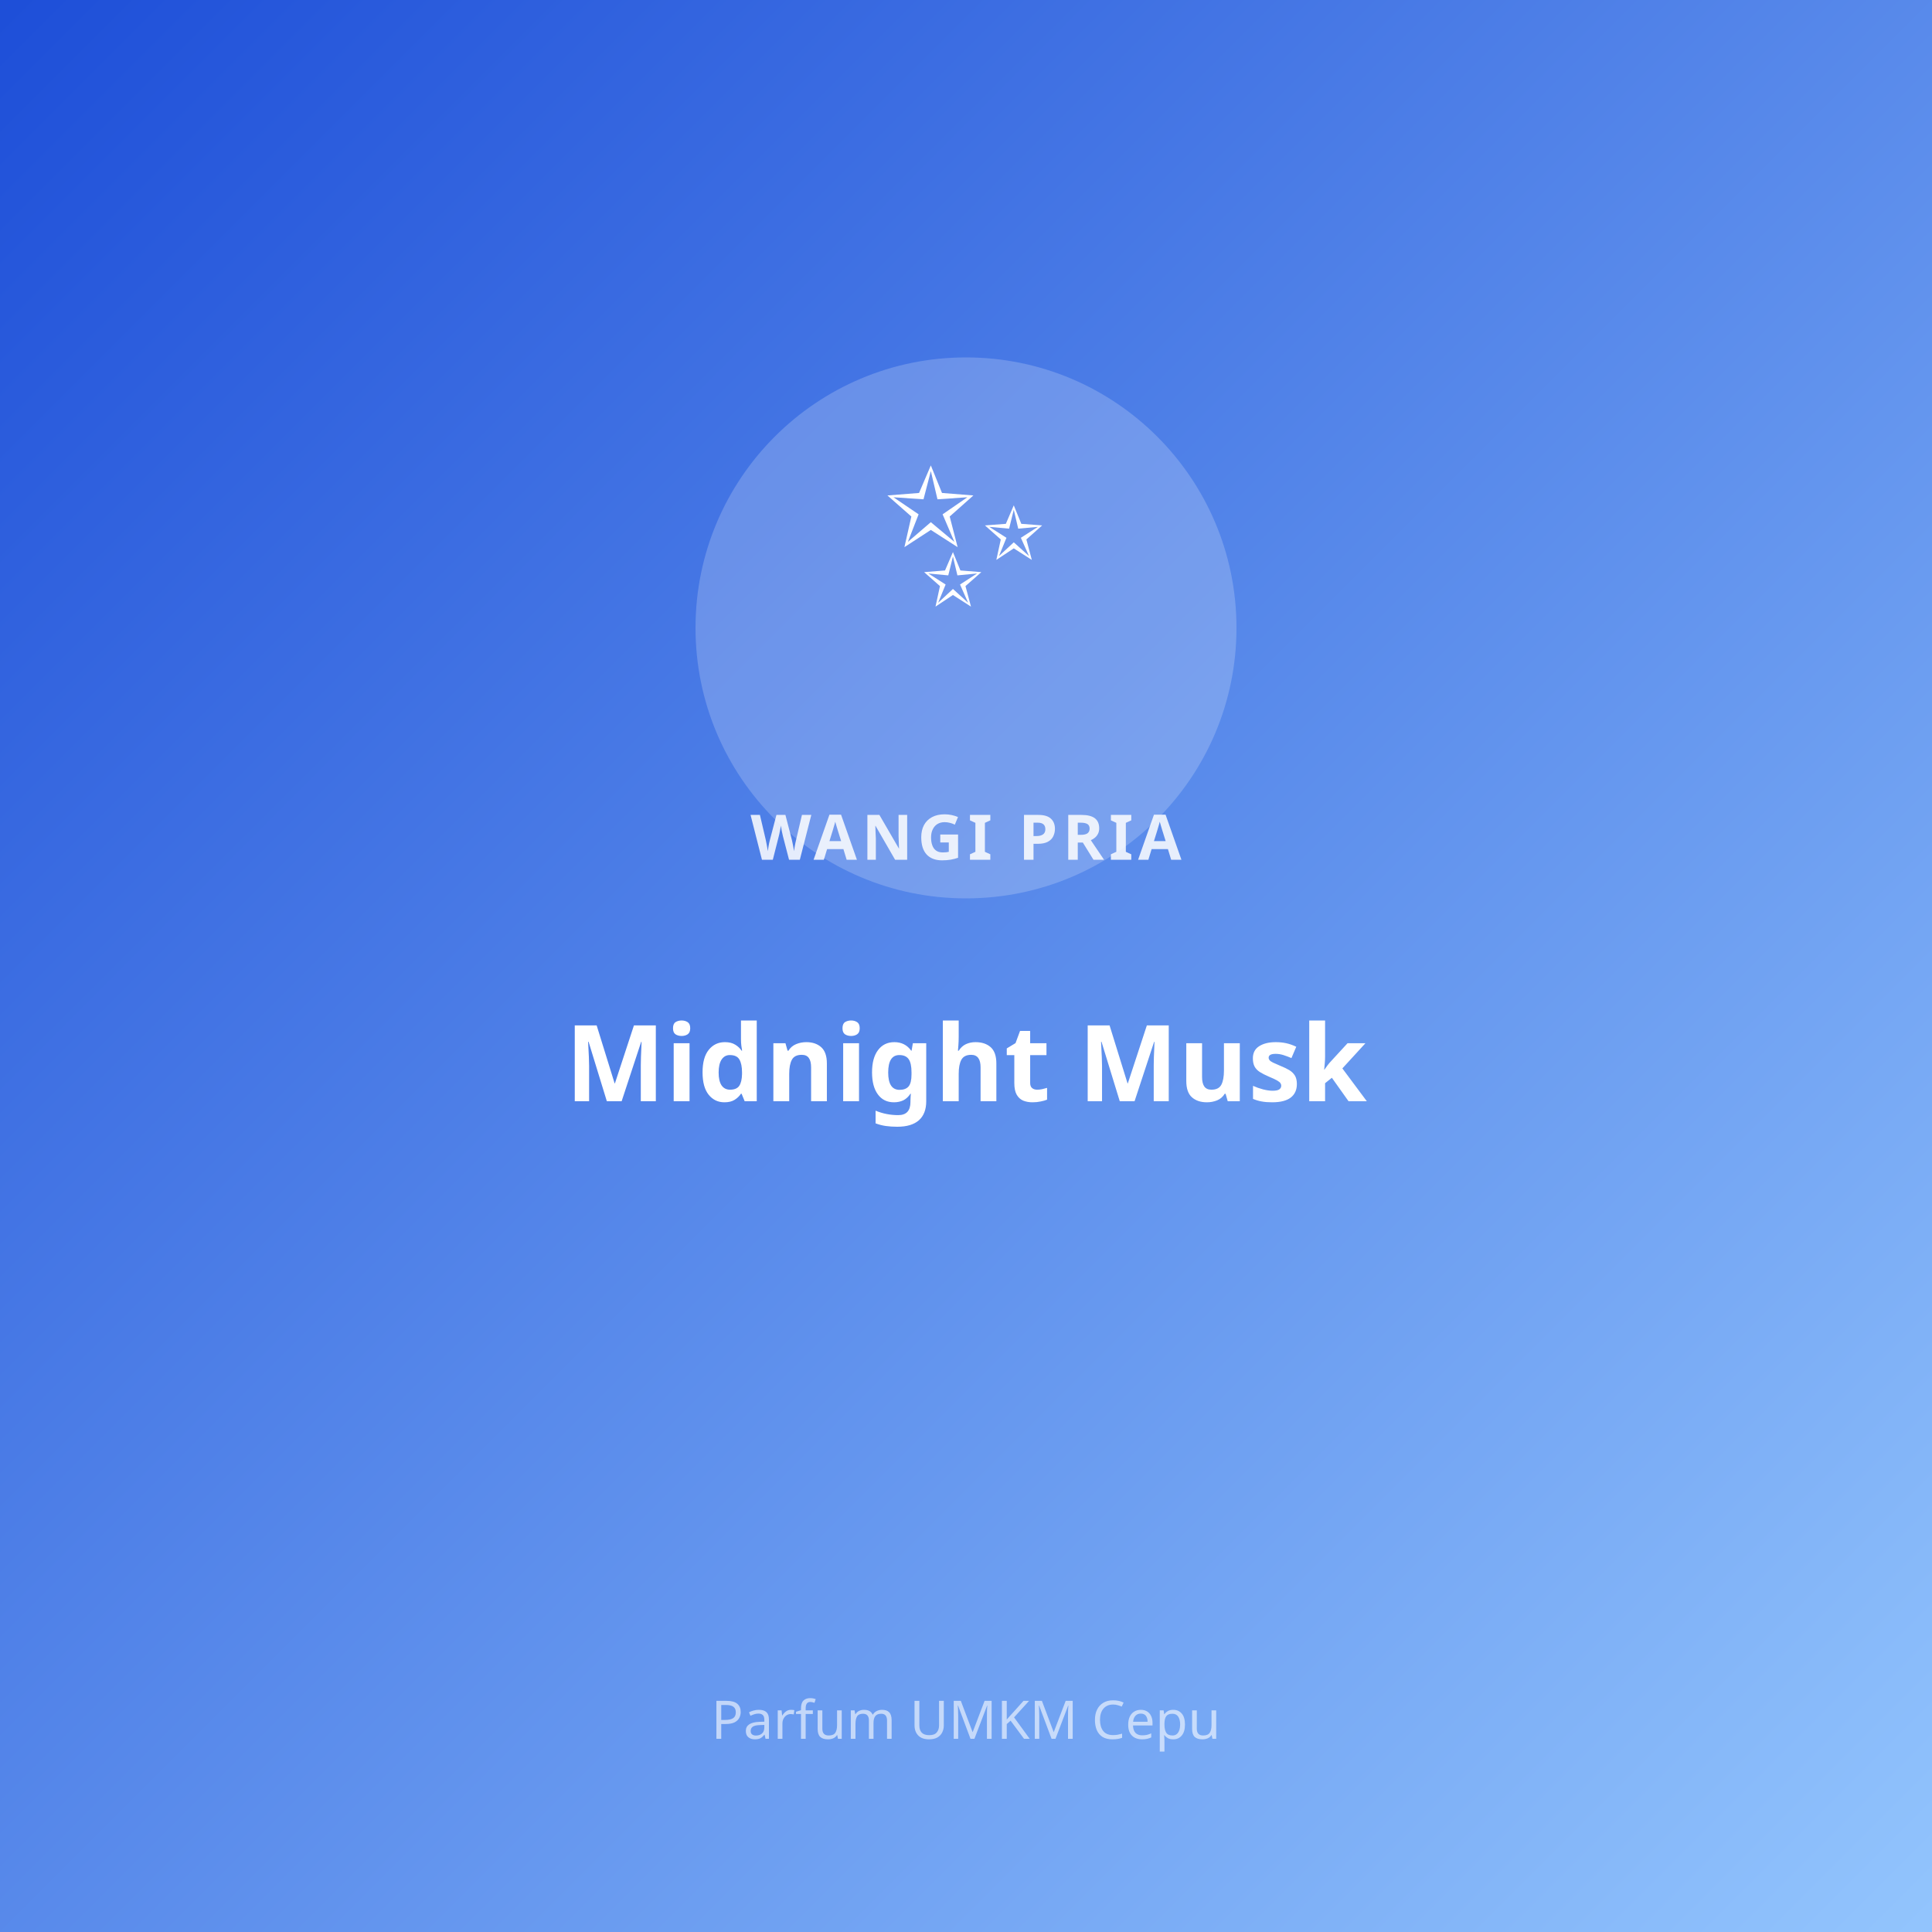
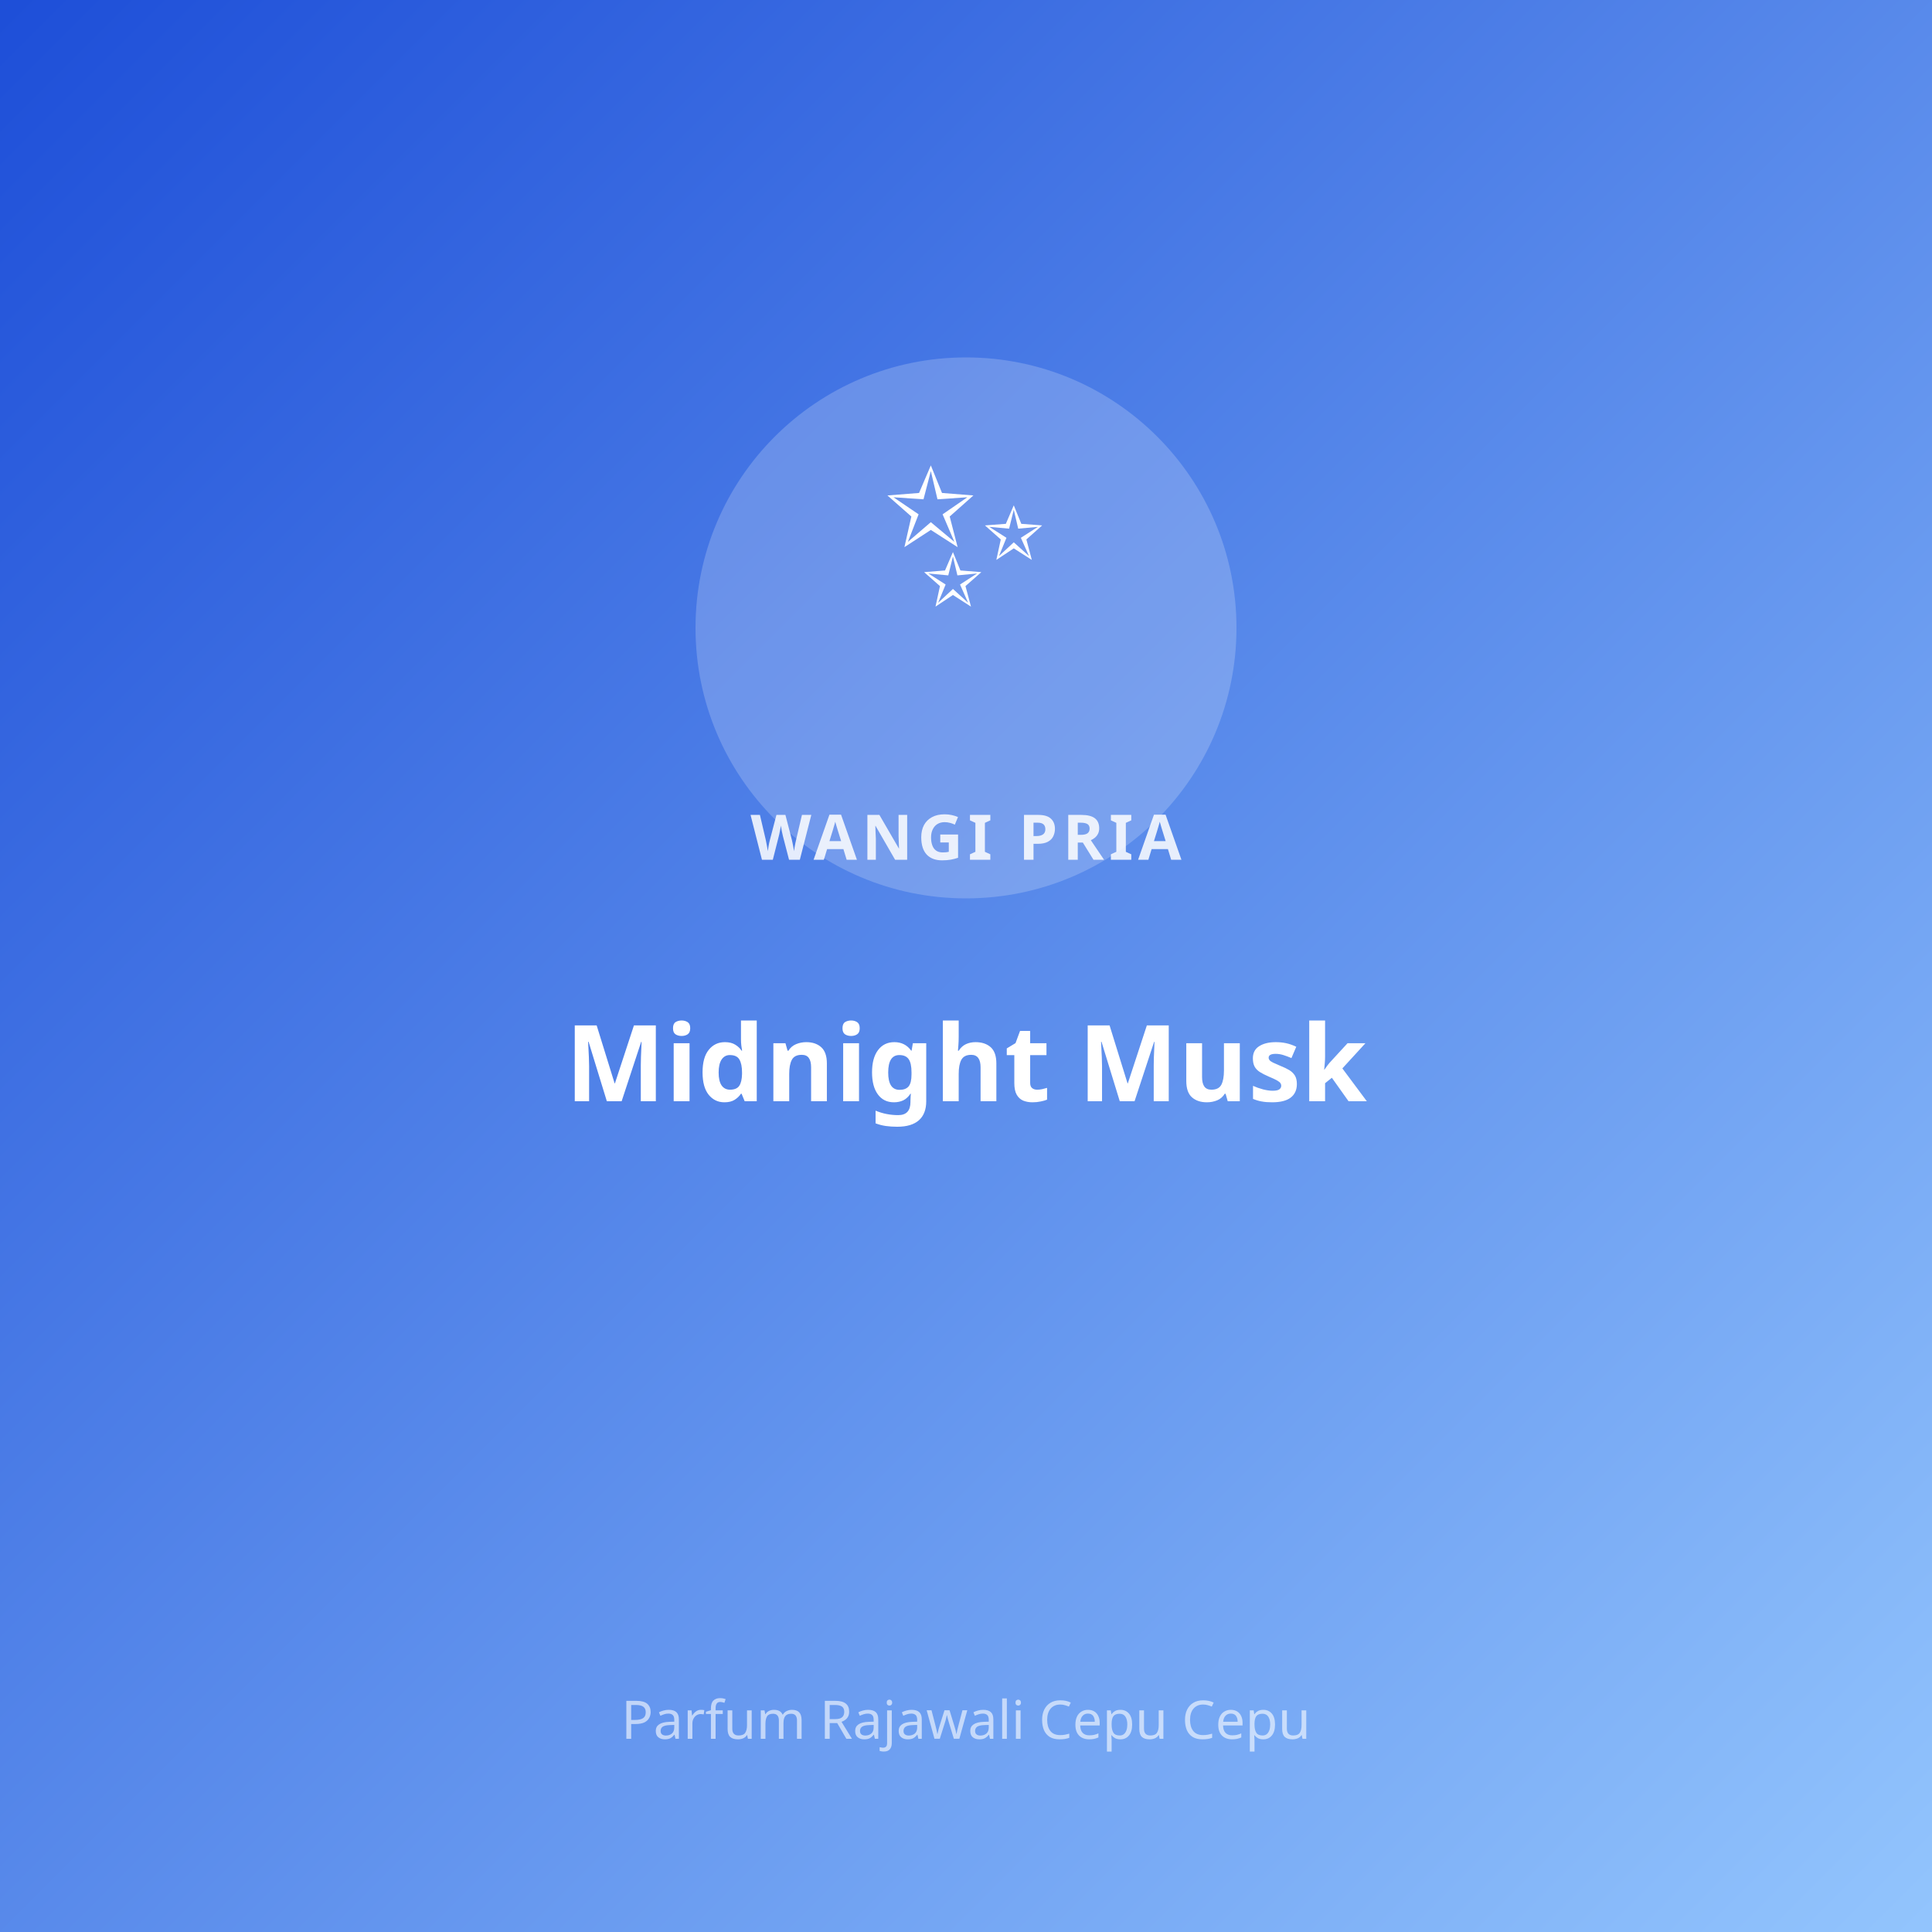
<svg xmlns="http://www.w3.org/2000/svg" width="400" height="400" viewBox="0 0 400 400">
  <defs>
    <linearGradient id="bg" x1="0%" y1="0%" x2="100%" y2="100%">
      <stop offset="0%" style="stop-color:#1d4ed8" />
      <stop offset="100%" style="stop-color:#93c5fd" />
    </linearGradient>
  </defs>
  <rect width="400" height="400" fill="url(#bg)" />
  <circle cx="200" cy="130" r="56" fill="rgba(255,255,255,0.2)" />
  <text x="200" y="125" text-anchor="middle" fill="white" font-family="system-ui,sans-serif" font-size="42">✨</text>
  <text x="200" y="178" text-anchor="middle" fill="rgba(255,255,255,0.85)" font-family="system-ui,sans-serif" font-size="13" font-weight="600" letter-spacing="1">WANGI PRIA</text>
  <text x="200" y="228" text-anchor="middle" fill="white" font-family="system-ui,sans-serif" font-size="22" font-weight="700">Midnight Musk</text>
-   <text x="200" y="360" text-anchor="middle" fill="rgba(255,255,255,0.6)" font-family="system-ui,sans-serif" font-size="11">Parfum UMKM Cepu</text>
+   <text x="200" y="360" text-anchor="middle" fill="rgba(255,255,255,0.6)" font-family="system-ui,sans-serif" font-size="11">Parfum Rajawali Cepu Cepu</text>
</svg>
